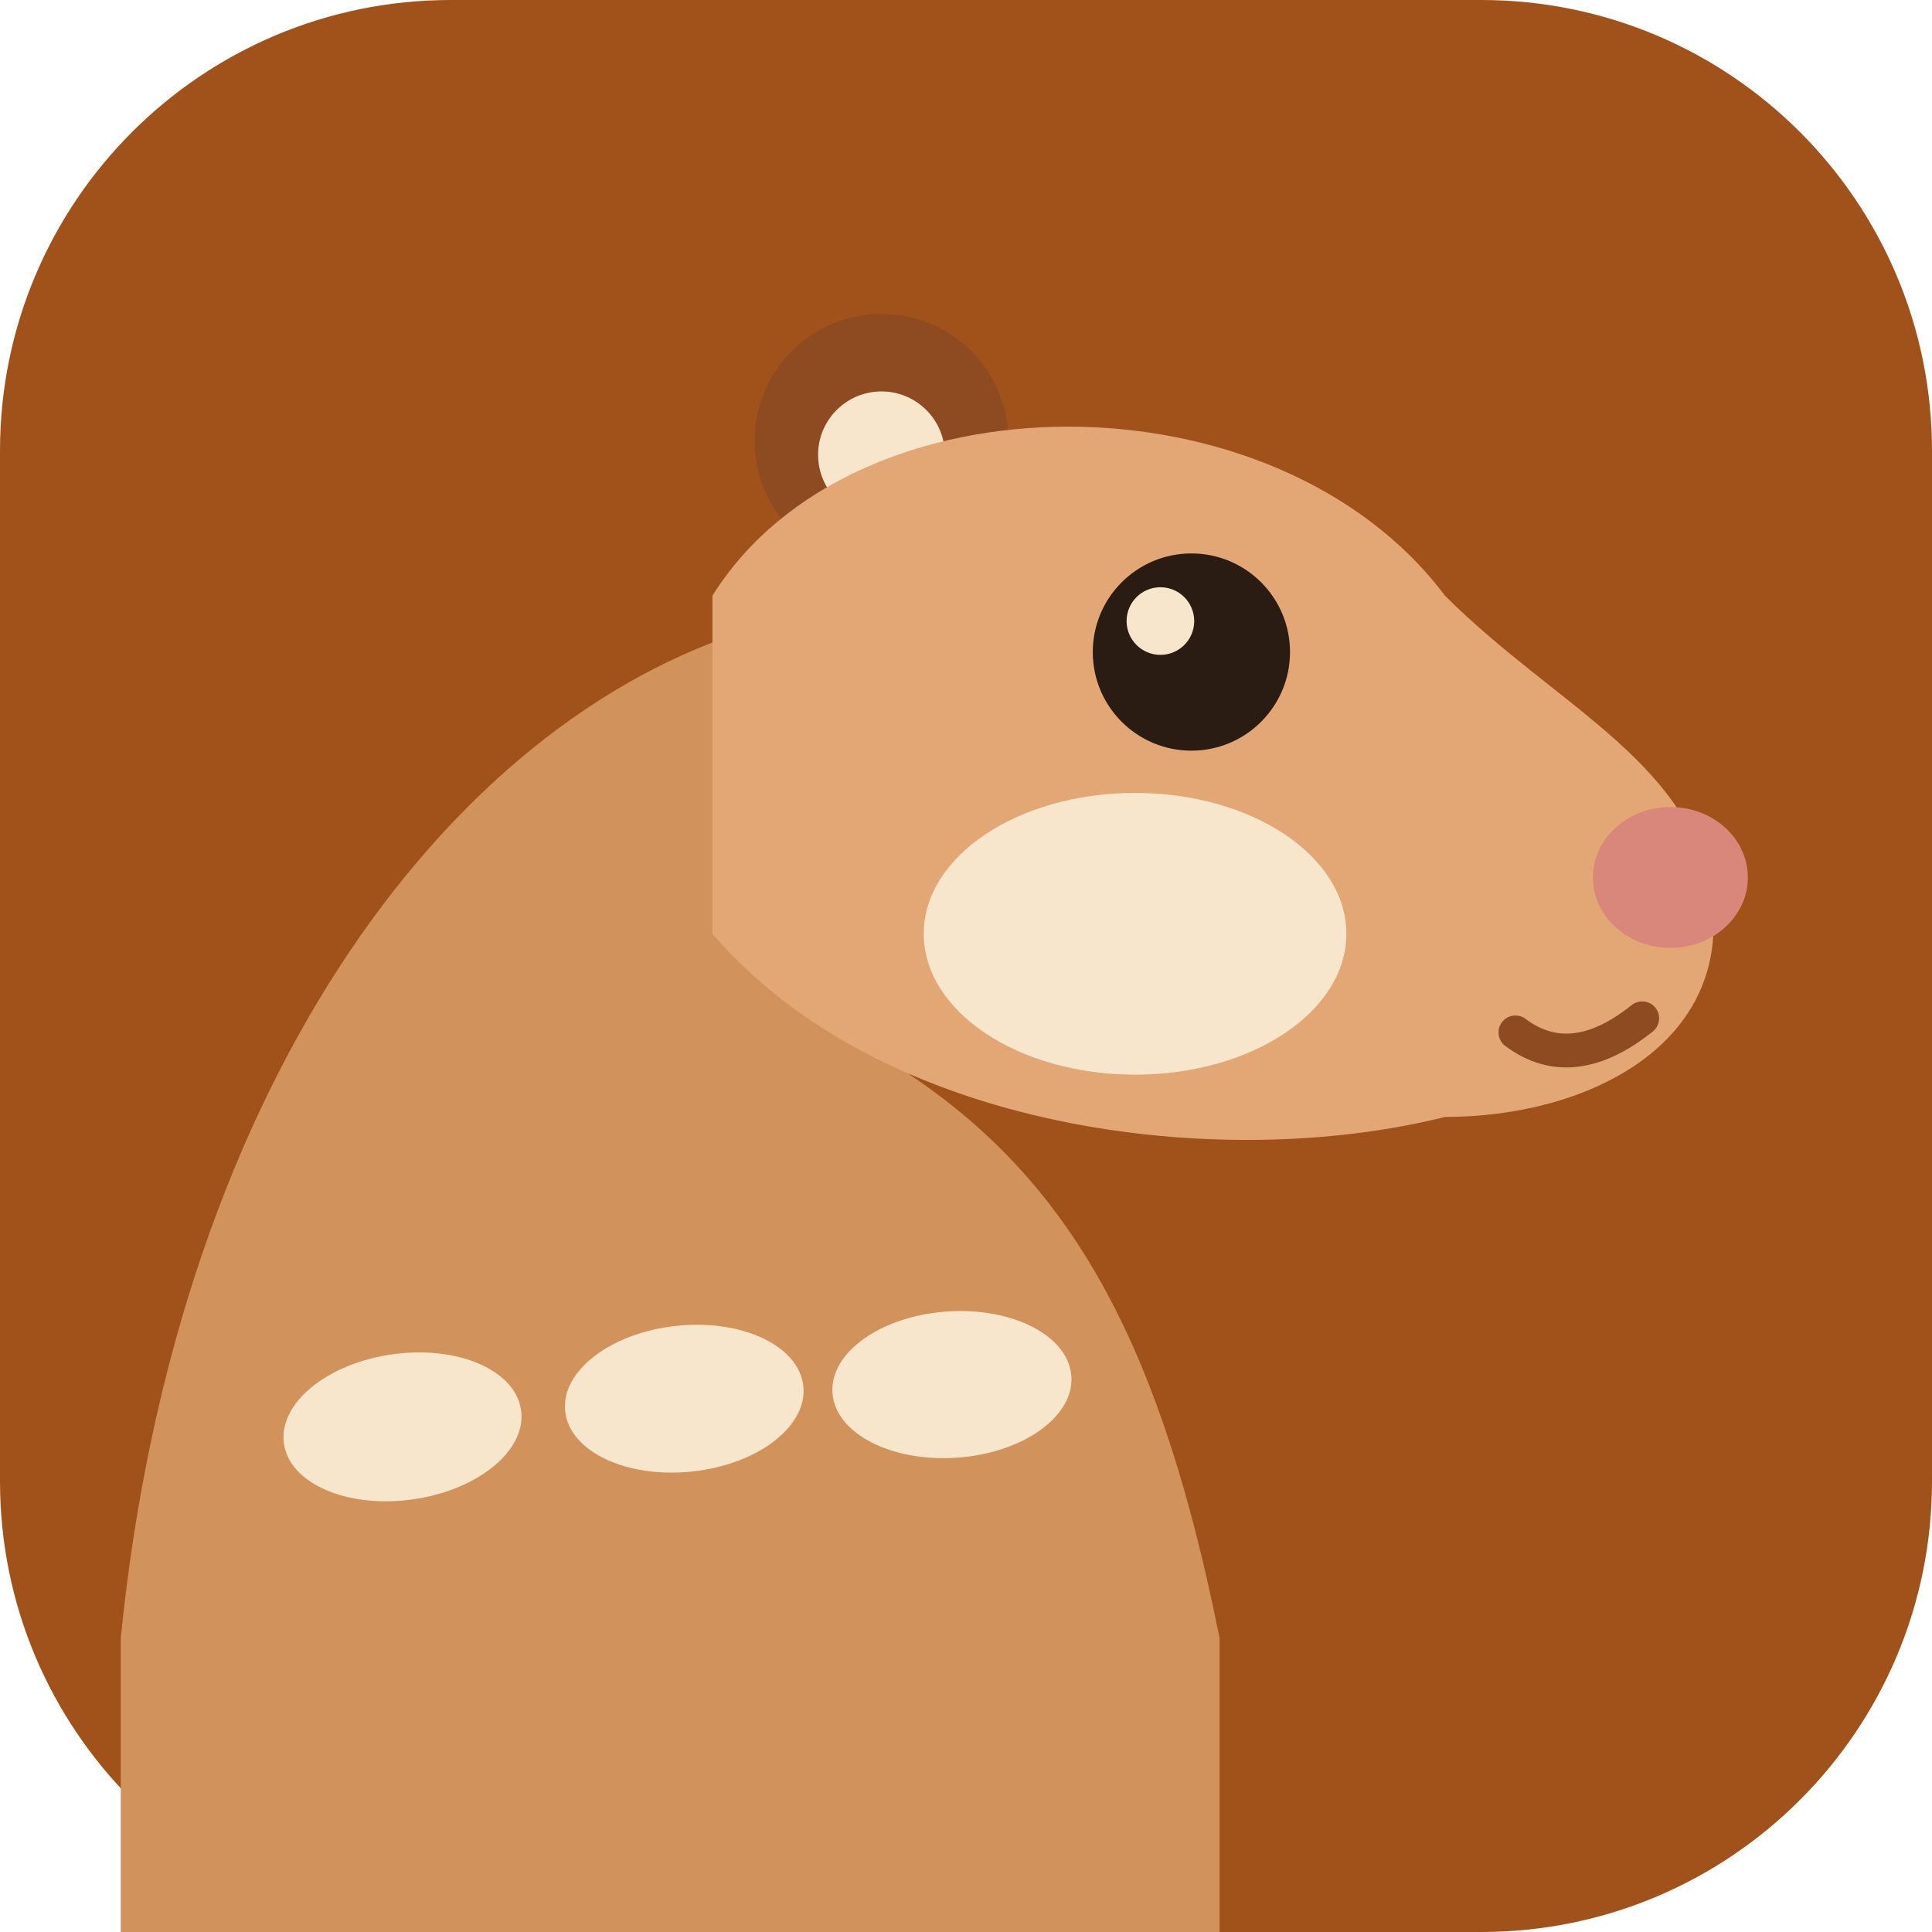
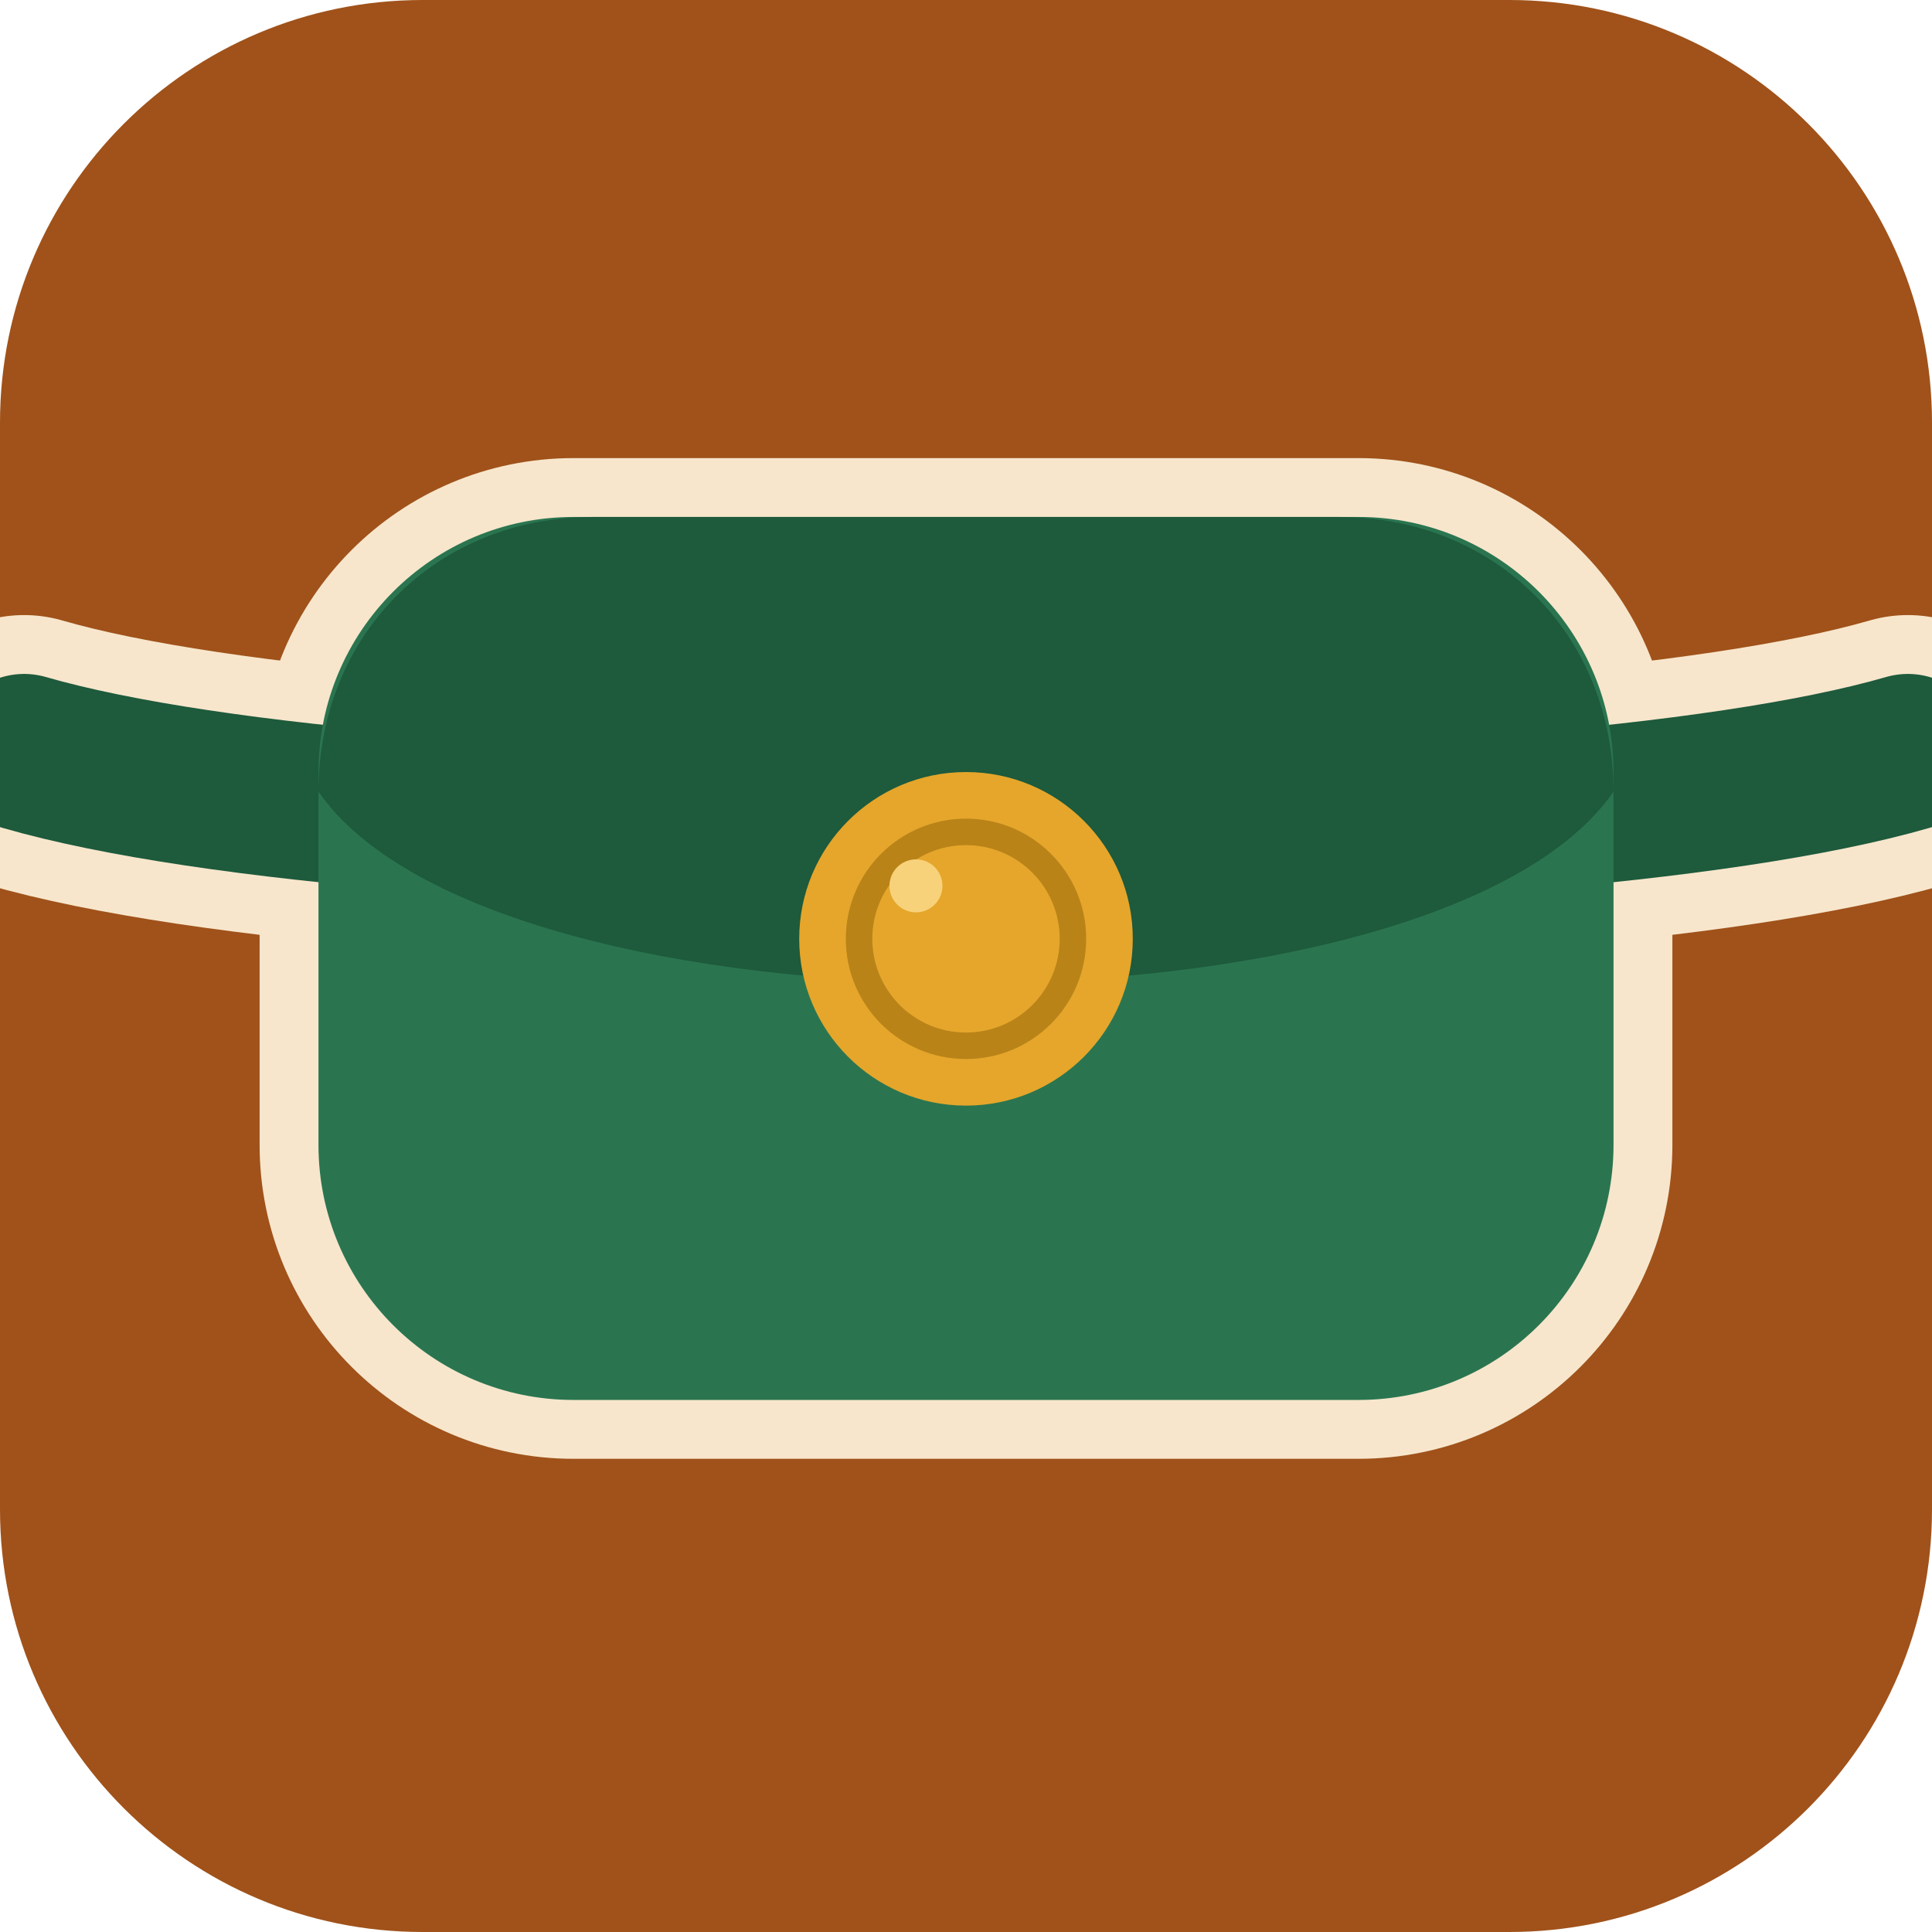
- <svg xmlns="http://www.w3.org/2000/svg" viewBox="0 0 240 240" role="img" aria-labelledby="t">
-   <rect width="240" height="240" rx="56" fill="#A0521A" />
-   <g transform="translate(120 116) scale(1.75) translate(-174 -128)">
-     <path d="M160 106 C138 112 118 138 114 178 L114 240 L192 240 L192 178 C188 158 182 146 170 138 Q164 122 160 106 Z" fill="#D2925C" />
-     <ellipse cx="134" cy="163" rx="8.5" ry="5.2" fill="#F7E6CC" transform="rotate(-8 134 163)" />
-     <ellipse cx="154" cy="161" rx="8.5" ry="5.2" fill="#F7E6CC" transform="rotate(-6 154 161)" />
-     <ellipse cx="173" cy="160" rx="8.5" ry="5.2" fill="#F7E6CC" transform="rotate(-4 173 160)" />
-     <circle cx="168" cy="93" r="9" fill="#8E4A20" />
-     <circle cx="168" cy="94" r="4.5" fill="#F7E6CC" />
-     <path d="M156 104 C166 88 196 88 208 104 C216 112 226 116 227 126 C228 136 218 141 208 141 C192 145 168 142 156 128 Z" fill="#E3A775" />
-     <ellipse cx="186" cy="128" rx="15" ry="10" fill="#F7E6CC" />
-     <circle cx="190" cy="108" r="7" fill="#2A1C12" />
-     <circle cx="187.8" cy="105.8" r="2.4" fill="#F7E6CC" />
-     <ellipse cx="224" cy="124" rx="5.5" ry="5" fill="#D9877A" />
-     <path d="M213 135 Q217 138 222 134" fill="none" stroke="#8E4A20" stroke-width="2.4" stroke-linecap="round" />
+ <svg xmlns="http://www.w3.org/2000/svg" viewBox="0 0 256 256" role="img" aria-labelledby="t">
+   <rect width="256" height="256" rx="56" fill="#A0521A" />
+   <g transform="translate(128 127) scale(1.3) translate(-128 -127)">
+     <path d="M32 106 C70 117 186 117 224 106" fill="none" stroke="#F7E6CC" stroke-width="28" stroke-linecap="round" />
+     <rect x="62" y="82" width="132" height="90" rx="26" fill="#F7E6CC" stroke="#F7E6CC" stroke-width="12" />
+     <path d="M32 106 C70 117 186 117 224 106" fill="none" stroke="#1E5A3C" stroke-width="16" stroke-linecap="round" />
+     <rect x="62" y="82" width="132" height="90" rx="26" fill="#2A7550" />
+     <path d="M62 110 C62 94 74 82 90 82 H166 C182 82 194 94 194 110 C176 136 80 136 62 110 Z" fill="#1E5A3C" />
+     <circle cx="128" cy="125" r="17" fill="#E5A62B" />
+     <circle cx="128" cy="125" r="10.9" fill="none" stroke="#B98318" stroke-width="2.7" />
+     <circle cx="122.9" cy="119.6" r="2.7" fill="#F7D27A" />
  </g>
</svg>
